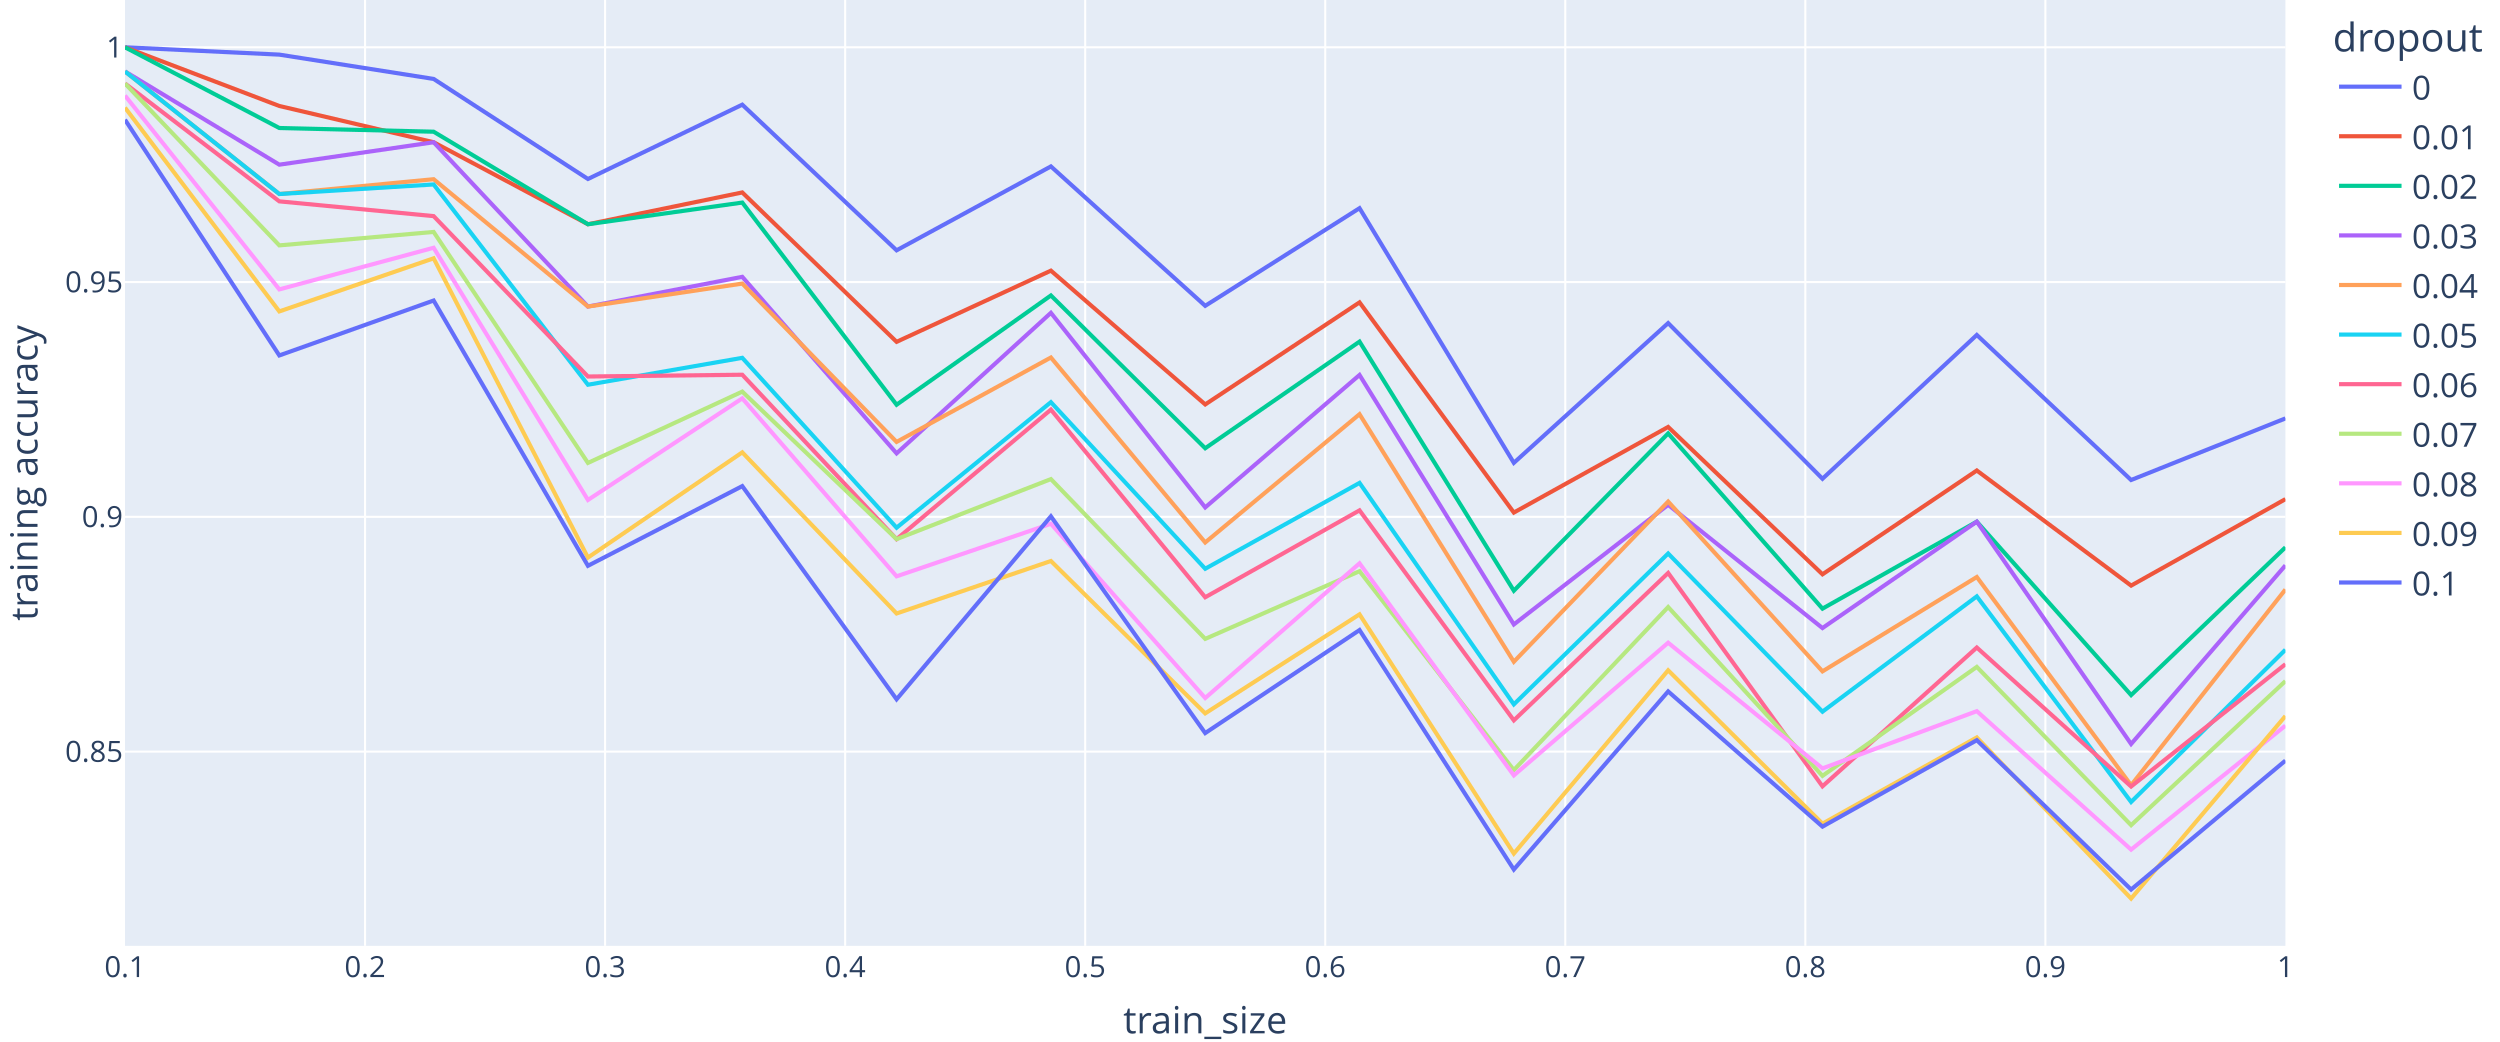
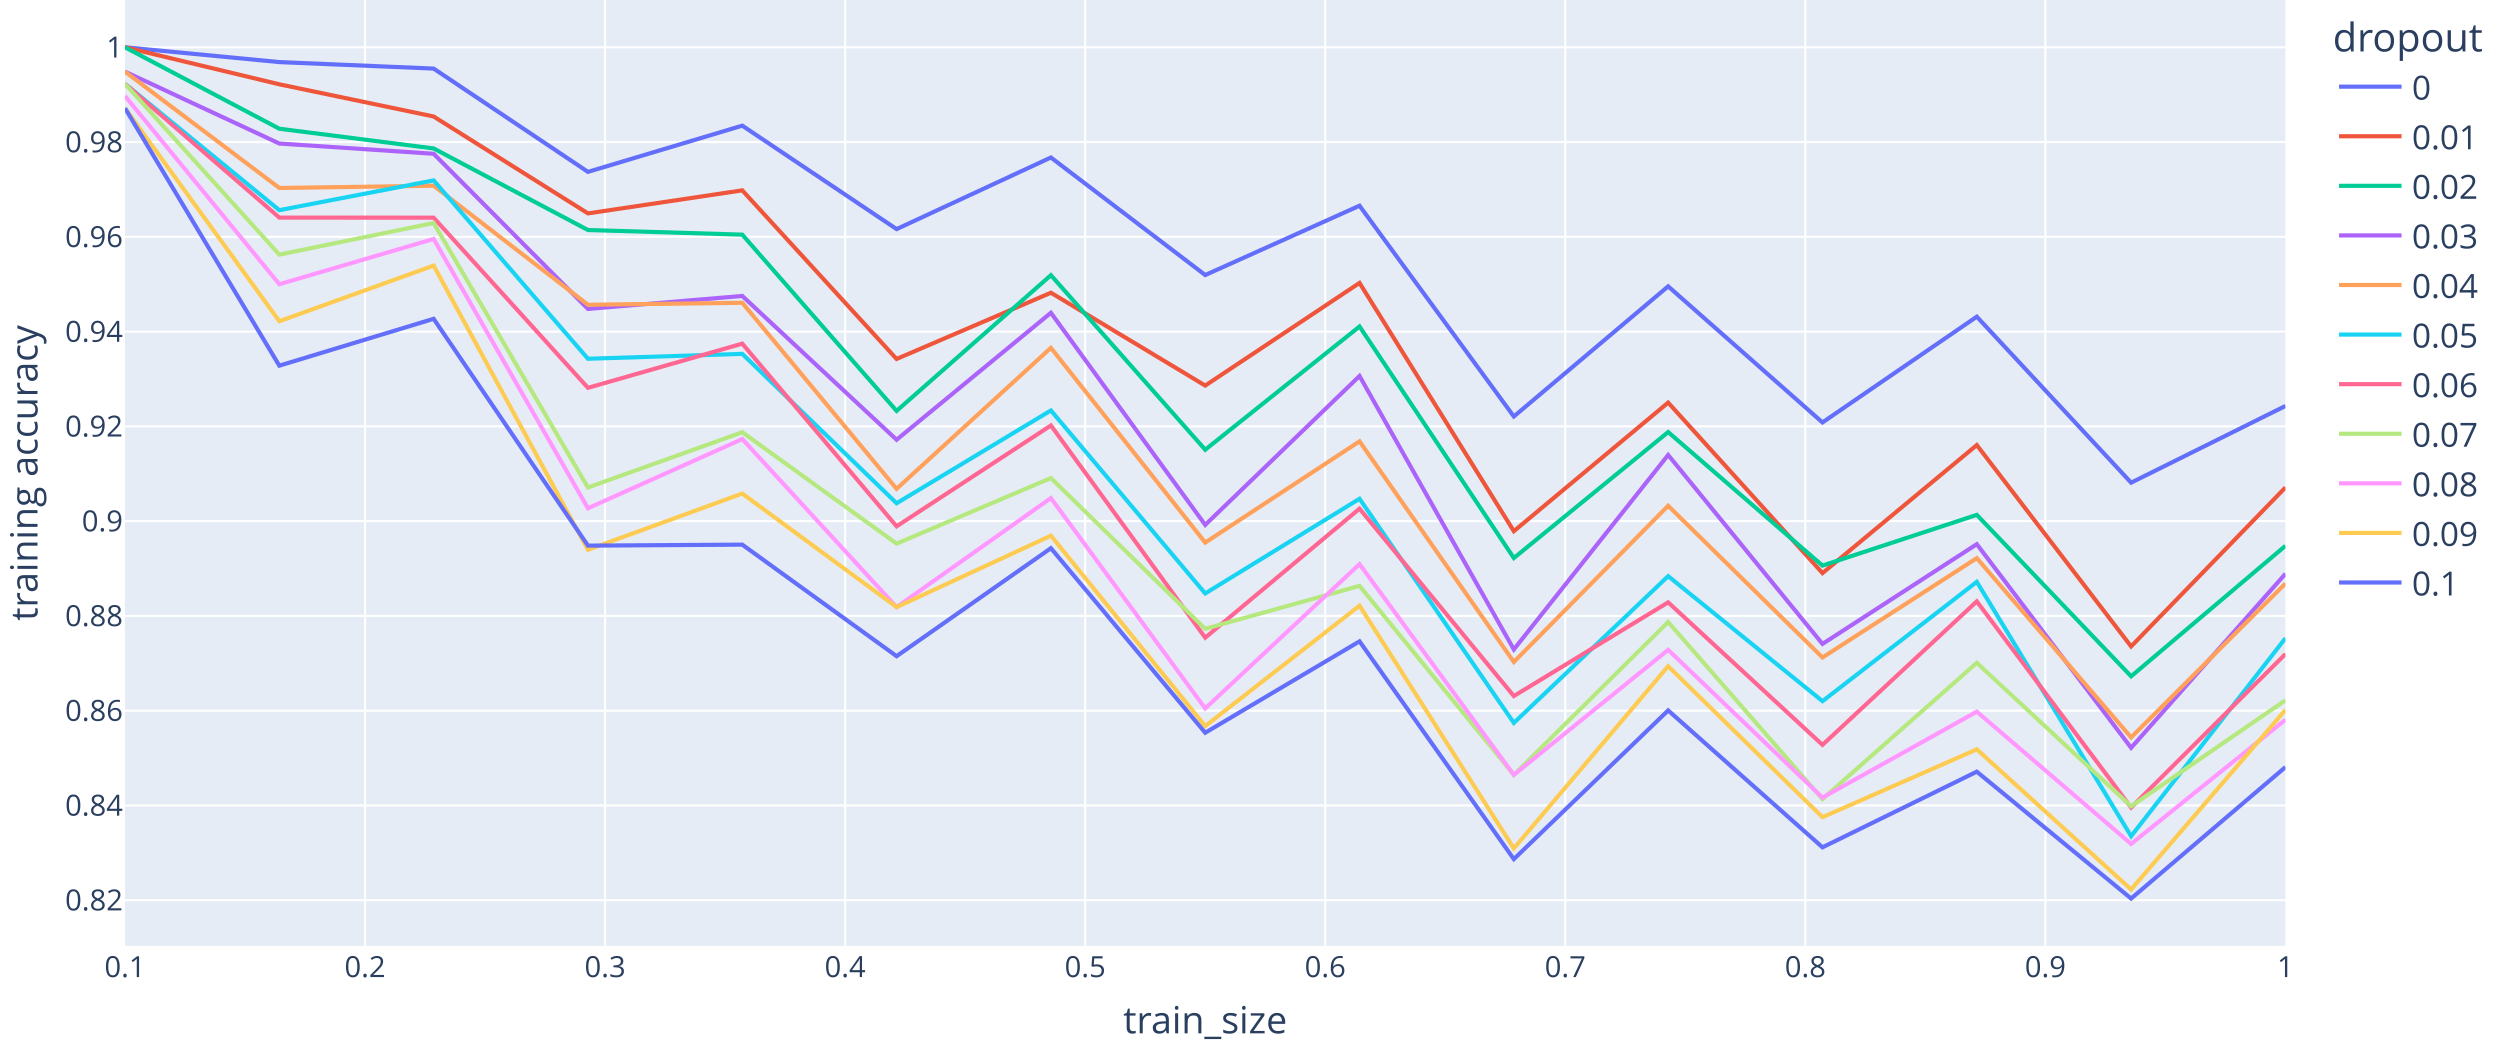
<svg xmlns="http://www.w3.org/2000/svg" class="main-svg" width="1200" height="500" style="" viewBox="0 0 1200 500">
  <rect x="0" y="0" width="1200" height="500" style="fill: rgb(255, 255, 255); fill-opacity: 1;" />
-   <defs id="defs-7c8977">
+   <defs id="defs-366b62">
    <g class="clips">
-       <clipPath id="clip7c8977xyplot" class="plotclip">
+       <clipPath id="clip366b62xyplot" class="plotclip">
        <rect width="1037" height="454" />
      </clipPath>
-       <clipPath class="axesclip" id="clip7c8977x">
+       <clipPath class="axesclip" id="clip366b62x">
        <rect x="60" y="0" width="1037" height="500" />
      </clipPath>
-       <clipPath class="axesclip" id="clip7c8977y">
+       <clipPath class="axesclip" id="clip366b62y">
        <rect x="0" y="0" width="1200" height="454" />
      </clipPath>
-       <clipPath class="axesclip" id="clip7c8977xy">
+       <clipPath class="axesclip" id="clip366b62xy">
        <rect x="60" y="0" width="1037" height="454" />
      </clipPath>
    </g>
    <g class="gradients" />
    <g class="patterns" />
  </defs>
  <g class="bglayer">
    <rect class="bg" x="60" y="0" width="1037" height="454" style="fill: rgb(229, 236, 246); fill-opacity: 1; stroke-width: 0;" />
  </g>
  <g class="layer-below">
    <g class="imagelayer" />
    <g class="shapelayer" />
  </g>
  <g class="cartesianlayer">
    <g class="subplot xy">
      <g class="layer-subplot">
        <g class="shapelayer" />
        <g class="imagelayer" />
      </g>
      <g class="minor-gridlayer">
        <g class="x" />
        <g class="y" />
      </g>
      <g class="gridlayer">
        <g class="x">
          <path class="xgrid crisp" transform="translate(175.22,0)" d="M0,0v454" style="stroke: rgb(255, 255, 255); stroke-opacity: 1; stroke-width: 1px;" />
          <path class="xgrid crisp" transform="translate(290.44,0)" d="M0,0v454" style="stroke: rgb(255, 255, 255); stroke-opacity: 1; stroke-width: 1px;" />
          <path class="xgrid crisp" transform="translate(405.67,0)" d="M0,0v454" style="stroke: rgb(255, 255, 255); stroke-opacity: 1; stroke-width: 1px;" />
          <path class="xgrid crisp" transform="translate(520.89,0)" d="M0,0v454" style="stroke: rgb(255, 255, 255); stroke-opacity: 1; stroke-width: 1px;" />
          <path class="xgrid crisp" transform="translate(636.11,0)" d="M0,0v454" style="stroke: rgb(255, 255, 255); stroke-opacity: 1; stroke-width: 1px;" />
          <path class="xgrid crisp" transform="translate(751.33,0)" d="M0,0v454" style="stroke: rgb(255, 255, 255); stroke-opacity: 1; stroke-width: 1px;" />
          <path class="xgrid crisp" transform="translate(866.56,0)" d="M0,0v454" style="stroke: rgb(255, 255, 255); stroke-opacity: 1; stroke-width: 1px;" />
          <path class="xgrid crisp" transform="translate(981.78,0)" d="M0,0v454" style="stroke: rgb(255, 255, 255); stroke-opacity: 1; stroke-width: 1px;" />
        </g>
        <g class="y">
-           <path class="ygrid crisp" transform="translate(0,360.77)" d="M60,0h1037" style="stroke: rgb(255, 255, 255); stroke-opacity: 1; stroke-width: 1px;" />
-           <path class="ygrid crisp" transform="translate(0,248.08)" d="M60,0h1037" style="stroke: rgb(255, 255, 255); stroke-opacity: 1; stroke-width: 1px;" />
-           <path class="ygrid crisp" transform="translate(0,135.39)" d="M60,0h1037" style="stroke: rgb(255, 255, 255); stroke-opacity: 1; stroke-width: 1px;" />
+           <path class="ygrid crisp" transform="translate(0,432.1)" d="M60,0h1037" style="stroke: rgb(255, 255, 255); stroke-opacity: 1; stroke-width: 1px;" />
+           <path class="ygrid crisp" transform="translate(0,386.61)" d="M60,0h1037" style="stroke: rgb(255, 255, 255); stroke-opacity: 1; stroke-width: 1px;" />
+           <path class="ygrid crisp" transform="translate(0,341.12)" d="M60,0h1037" style="stroke: rgb(255, 255, 255); stroke-opacity: 1; stroke-width: 1px;" />
+           <path class="ygrid crisp" transform="translate(0,295.63)" d="M60,0h1037" style="stroke: rgb(255, 255, 255); stroke-opacity: 1; stroke-width: 1px;" />
+           <path class="ygrid crisp" transform="translate(0,250.14)" d="M60,0h1037" style="stroke: rgb(255, 255, 255); stroke-opacity: 1; stroke-width: 1px;" />
+           <path class="ygrid crisp" transform="translate(0,204.65)" d="M60,0h1037" style="stroke: rgb(255, 255, 255); stroke-opacity: 1; stroke-width: 1px;" />
+           <path class="ygrid crisp" transform="translate(0,159.17)" d="M60,0h1037" style="stroke: rgb(255, 255, 255); stroke-opacity: 1; stroke-width: 1px;" />
+           <path class="ygrid crisp" transform="translate(0,113.68)" d="M60,0h1037" style="stroke: rgb(255, 255, 255); stroke-opacity: 1; stroke-width: 1px;" />
+           <path class="ygrid crisp" transform="translate(0,68.19)" d="M60,0h1037" style="stroke: rgb(255, 255, 255); stroke-opacity: 1; stroke-width: 1px;" />
          <path class="ygrid crisp" transform="translate(0,22.7)" d="M60,0h1037" style="stroke: rgb(255, 255, 255); stroke-opacity: 1; stroke-width: 1px;" />
        </g>
      </g>
      <g class="zerolinelayer" />
      <g class="layer-between">
        <g class="shapelayer" />
        <g class="imagelayer" />
      </g>
      <path class="xlines-below" />
      <path class="ylines-below" />
      <g class="overlines-below" />
      <g class="xaxislayer-below" />
      <g class="yaxislayer-below" />
      <g class="overaxes-below" />
      <g class="overplot">
-         <g class="xy" transform="translate(60,0)" clip-path="url(#clip7c8977xyplot)">
+         <g class="xy" transform="translate(60,0)" clip-path="url(#clip366b62xyplot)">
          <g class="scatterlayer mlayer">
-             <g class="trace scatter trace455d02" style="stroke-miterlimit: 2; opacity: 1;">
-               <g class="fills" />
-               <g class="errorbars" />
-               <g class="lines">
-                 <path class="js-line" d="M0,22.7L74.07,26.22L148.14,37.89L222.21,85.91L296.29,50.24L370.36,120.15L444.43,79.88L518.5,146.8L592.57,99.93L666.64,222.17L740.71,155.09L814.79,229.81L888.86,160.78L962.93,230.4L1037,200.83" style="vector-effect: none; fill: none; stroke: rgb(99, 110, 250); stroke-opacity: 1; stroke-width: 2px; opacity: 1;" />
-               </g>
-               <g class="points" />
-               <g class="text" />
-             </g>
-             <g class="trace scatter tracef6a071" style="stroke-miterlimit: 2; opacity: 1;">
-               <g class="fills" />
-               <g class="errorbars" />
-               <g class="lines">
-                 <path class="js-line" d="M0,22.7L74.07,50.87L148.14,68.28L222.21,107.64L296.29,92.37L370.36,164.08L444.43,129.91L518.5,194.13L592.57,145.14L666.64,246.03L740.71,204.93L814.79,275.67L888.86,225.84L962.93,281.09L1037,239.58" style="vector-effect: none; fill: none; stroke: rgb(239, 85, 59); stroke-opacity: 1; stroke-width: 2px; opacity: 1;" />
-               </g>
-               <g class="points" />
-               <g class="text" />
-             </g>
-             <g class="trace scatter trace46f866" style="stroke-miterlimit: 2; opacity: 1;">
-               <g class="fills" />
-               <g class="errorbars" />
-               <g class="lines">
-                 <path class="js-line" d="M0,22.7L74.07,61.44L148.14,63.22L222.21,107.64L296.29,97.23L370.36,194.27L444.43,141.82L518.5,215.16L592.57,163.97L666.64,283.54L740.71,208.05L814.79,292.15L888.86,250.4L962.93,333.63L1037,262.71" style="vector-effect: none; fill: none; stroke: rgb(0, 204, 150); stroke-opacity: 1; stroke-width: 2px; opacity: 1;" />
-               </g>
-               <g class="points" />
-               <g class="text" />
-             </g>
-             <g class="trace scatter trace210f24" style="stroke-miterlimit: 2; opacity: 1;">
-               <g class="fills" />
-               <g class="errorbars" />
-               <g class="lines">
-                 <path class="js-line" d="M0,34.29L74.07,79.04L148.14,68.28L222.21,147.14L296.29,132.88L370.36,217.61L444.43,150.16L518.5,243.56L592.57,179.99L666.64,299.74L740.71,242.32L814.79,301.47L888.86,250.4L962.93,357.12L1037,271.39" style="vector-effect: none; fill: none; stroke: rgb(171, 99, 250); stroke-opacity: 1; stroke-width: 2px; opacity: 1;" />
-               </g>
-               <g class="points" />
-               <g class="text" />
-             </g>
-             <g class="trace scatter tracea9ab58" style="stroke-miterlimit: 2; opacity: 1;">
-               <g class="fills" />
-               <g class="errorbars" />
-               <g class="lines">
-                 <path class="js-line" d="M0,34.29L74.07,93.13L148.14,86.01L222.21,147.14L296.29,136.12L370.36,212.12L444.43,171.6L518.5,260.38L592.57,198.82L666.64,317.64L740.71,240.76L814.79,322.25L888.86,276.96L962.93,376.9L1037,282.95" style="vector-effect: none; fill: none; stroke: rgb(255, 161, 90); stroke-opacity: 1; stroke-width: 2px; opacity: 1;" />
-               </g>
-               <g class="points" />
-               <g class="text" />
-             </g>
-             <g class="trace scatter trace767e26" style="stroke-miterlimit: 2; opacity: 1;">
-               <g class="fills" />
-               <g class="errorbars" />
-               <g class="lines">
-                 <path class="js-line" d="M0,34.29L74.07,93.13L148.14,88.54L222.21,184.67L296.29,171.76L370.36,253.29L444.43,193.04L518.5,273L592.57,231.79L666.64,338.09L740.71,265.68L814.79,341.6L888.86,286.25L962.93,384.94L1037,311.87" style="vector-effect: none; fill: none; stroke: rgb(25, 211, 243); stroke-opacity: 1; stroke-width: 2px; opacity: 1;" />
-               </g>
-               <g class="points" />
-               <g class="text" />
-             </g>
-             <g class="trace scatter traceb866c2" style="stroke-miterlimit: 2; opacity: 1;">
-               <g class="fills" />
-               <g class="errorbars" />
-               <g class="lines">
-                 <path class="js-line" d="M0,40.08L74.07,96.65L148.14,103.74L222.21,180.72L296.29,179.87L370.36,258.79L444.43,196.62L518.5,286.68L592.57,244.97L666.64,345.77L740.71,275.02L814.79,377.43L888.86,310.81L962.93,377.52L1037,318.81" style="vector-effect: none; fill: none; stroke: rgb(255, 102, 146); stroke-opacity: 1; stroke-width: 2px; opacity: 1;" />
-               </g>
-               <g class="points" />
-               <g class="text" />
-             </g>
-             <g class="trace scatter trace8edccb" style="stroke-miterlimit: 2; opacity: 1;">
-               <g class="fills" />
-               <g class="errorbars" />
-               <g class="lines">
-                 <path class="js-line" d="M0,40.08L74.07,117.78L148.14,111.33L222.21,222.2L296.29,187.97L370.36,258.79L444.43,229.97L518.5,306.66L592.57,274.17L666.64,369.63L740.71,291.38L814.79,372.41L888.86,320.11L962.93,396.07L1037,326.91" style="vector-effect: none; fill: none; stroke: rgb(182, 232, 128); stroke-opacity: 1; stroke-width: 2px; opacity: 1;" />
-               </g>
-               <g class="points" />
-               <g class="text" />
-             </g>
-             <g class="trace scatter tracea2d983" style="stroke-miterlimit: 2; opacity: 1;">
-               <g class="fills" />
-               <g class="errorbars" />
-               <g class="lines">
-                 <path class="js-line" d="M0,45.88L74.07,138.91L148.14,118.93L222.21,239.98L296.29,191.21L370.36,276.63L444.43,251.41L518.5,335.05L592.57,270.4L666.64,372.19L740.71,308.51L814.79,368.83L888.86,341.35L962.93,407.81L1037,348.31" style="vector-effect: none; fill: none; stroke: rgb(255, 151, 255); stroke-opacity: 1; stroke-width: 2px; opacity: 1;" />
-               </g>
-               <g class="points" />
-               <g class="text" />
-             </g>
-             <g class="trace scatter trace006eca" style="stroke-miterlimit: 2; opacity: 1;">
-               <g class="fills" />
-               <g class="errorbars" />
-               <g class="lines">
-                 <path class="js-line" d="M0,51.67L74.07,149.48L148.14,123.99L222.21,267.63L296.29,217.13L370.36,294.47L444.43,269.28L518.5,342.42L592.57,294.89L666.64,409.7L740.71,321.75L814.79,395.35L888.86,353.96L962.93,431.3L1037,343.68" style="vector-effect: none; fill: none; stroke: rgb(254, 203, 82); stroke-opacity: 1; stroke-width: 2px; opacity: 1;" />
-               </g>
-               <g class="points" />
-               <g class="text" />
-             </g>
-             <g class="trace scatter trace50fc25" style="stroke-miterlimit: 2; opacity: 1;">
-               <g class="fills" />
-               <g class="errorbars" />
-               <g class="lines">
-                 <path class="js-line" d="M0,57.46L74.07,170.61L148.14,144.25L222.21,271.58L296.29,233.33L370.36,335.65L444.43,247.84L518.5,351.88L592.57,302.42L666.64,417.37L740.71,331.88L814.79,396.78L888.86,355.29L962.93,426.97L1037,365.08" style="vector-effect: none; fill: none; stroke: rgb(99, 110, 250); stroke-opacity: 1; stroke-width: 2px; opacity: 1;" />
+             <g class="trace scatter tracee2ab27" style="stroke-miterlimit: 2; opacity: 1;">
+               <g class="fills" />
+               <g class="errorbars" />
+               <g class="lines">
+                 <path class="js-line" d="M0,22.7L74.07,29.81L148.14,32.92L222.21,82.5L296.29,60.31L370.36,109.97L444.43,75.59L518.5,132.02L592.57,98.74L666.64,199.91L740.71,137.44L814.79,202.77L888.86,152L962.93,231.68L1037,194.87" style="vector-effect: none; fill: none; stroke: rgb(99, 110, 250); stroke-opacity: 1; stroke-width: 2px; opacity: 1;" />
+               </g>
+               <g class="points" />
+               <g class="text" />
+             </g>
+             <g class="trace scatter trace744e09" style="stroke-miterlimit: 2; opacity: 1;">
+               <g class="fills" />
+               <g class="errorbars" />
+               <g class="lines">
+                 <path class="js-line" d="M0,22.7L74.07,40.47L148.14,55.92L222.21,102.43L296.29,91.37L370.36,172.3L444.43,140.51L518.5,185.08L592.57,135.8L666.64,254.96L740.71,193.24L814.79,275.09L888.86,213.63L962.93,310.28L1037,233.98" style="vector-effect: none; fill: none; stroke: rgb(239, 85, 59); stroke-opacity: 1; stroke-width: 2px; opacity: 1;" />
+               </g>
+               <g class="points" />
+               <g class="text" />
+             </g>
+             <g class="trace scatter trace8414c7" style="stroke-miterlimit: 2; opacity: 1;">
+               <g class="fills" />
+               <g class="errorbars" />
+               <g class="lines">
+                 <path class="js-line" d="M0,22.7L74.07,61.79L148.14,71.26L222.21,110.41L296.29,112.63L370.36,197.23L444.43,132.09L518.5,215.86L592.57,156.71L666.64,267.86L740.71,207.39L814.79,271.48L888.86,247.13L962.93,324.63L1037,261.99" style="vector-effect: none; fill: none; stroke: rgb(0, 204, 150); stroke-opacity: 1; stroke-width: 2px; opacity: 1;" />
+               </g>
+               <g class="points" />
+               <g class="text" />
+             </g>
+             <g class="trace scatter trace29ee13" style="stroke-miterlimit: 2; opacity: 1;">
+               <g class="fills" />
+               <g class="errorbars" />
+               <g class="lines">
+                 <path class="js-line" d="M0,34.39L74.07,68.9L148.14,73.81L222.21,148.28L296.29,142.06L370.36,211.08L444.43,150.13L518.5,251.95L592.57,180.48L666.64,311.74L740.71,218.39L814.79,309.08L888.86,261.2L962.93,358.94L1037,275.42" style="vector-effect: none; fill: none; stroke: rgb(171, 99, 250); stroke-opacity: 1; stroke-width: 2px; opacity: 1;" />
+               </g>
+               <g class="points" />
+               <g class="text" />
+             </g>
+             <g class="trace scatter trace61cc67" style="stroke-miterlimit: 2; opacity: 1;">
+               <g class="fills" />
+               <g class="errorbars" />
+               <g class="lines">
+                 <path class="js-line" d="M0,34.39L74.07,90.22L148.14,89.14L222.21,146.29L296.29,145.33L370.36,234.63L444.43,166.96L518.5,260.44L592.57,211.84L666.64,317.76L740.71,242.76L814.79,315.59L888.86,267.9L962.93,353.95L1037,280.08" style="vector-effect: none; fill: none; stroke: rgb(255, 161, 90); stroke-opacity: 1; stroke-width: 2px; opacity: 1;" />
+               </g>
+               <g class="points" />
+               <g class="text" />
+             </g>
+             <g class="trace scatter tracee0ce97" style="stroke-miterlimit: 2; opacity: 1;">
+               <g class="fills" />
+               <g class="errorbars" />
+               <g class="lines">
+                 <path class="js-line" d="M0,40.24L74.07,100.88L148.14,86.59L222.21,172.2L296.29,169.86L370.36,241.56L444.43,197.01L518.5,284.85L592.57,239.4L666.64,347L740.71,276.55L814.79,336.56L888.86,279.29L962.93,401.36L1037,306.35" style="vector-effect: none; fill: none; stroke: rgb(25, 211, 243); stroke-opacity: 1; stroke-width: 2px; opacity: 1;" />
+               </g>
+               <g class="points" />
+               <g class="text" />
+             </g>
+             <g class="trace scatter trace233afd" style="stroke-miterlimit: 2; opacity: 1;">
+               <g class="fills" />
+               <g class="errorbars" />
+               <g class="lines">
+                 <path class="js-line" d="M0,40.24L74.07,104.44L148.14,104.48L222.21,186.16L296.29,164.95L370.36,252.64L444.43,204.22L518.5,306.08L592.57,244.16L666.64,334.1L740.71,289.12L814.79,357.54L888.86,288.66L962.93,387.63L1037,313.94" style="vector-effect: none; fill: none; stroke: rgb(255, 102, 146); stroke-opacity: 1; stroke-width: 2px; opacity: 1;" />
+               </g>
+               <g class="points" />
+               <g class="text" />
+             </g>
+             <g class="trace scatter trace6e0531" style="stroke-miterlimit: 2; opacity: 1;">
+               <g class="fills" />
+               <g class="errorbars" />
+               <g class="lines">
+                 <path class="js-line" d="M0,40.24L74.07,122.21L148.14,107.03L222.21,234L296.29,207.47L370.36,260.95L444.43,229.47L518.5,301.83L592.57,281.22L666.64,371.95L740.71,298.56L814.79,383.57L888.86,318.14L962.93,387.01L1037,336.11" style="vector-effect: none; fill: none; stroke: rgb(182, 232, 128); stroke-opacity: 1; stroke-width: 2px; opacity: 1;" />
+               </g>
+               <g class="points" />
+               <g class="text" />
+             </g>
+             <g class="trace scatter traceb1345e" style="stroke-miterlimit: 2; opacity: 1;">
+               <g class="fills" />
+               <g class="errorbars" />
+               <g class="lines">
+                 <path class="js-line" d="M0,46.09L74.07,136.42L148.14,114.7L222.21,243.96L296.29,210.74L370.36,291.42L444.43,239.08L518.5,340.04L592.57,270.77L666.64,371.95L740.71,311.92L814.79,382.85L888.86,341.59L962.93,405.1L1037,345.45" style="vector-effect: none; fill: none; stroke: rgb(255, 151, 255); stroke-opacity: 1; stroke-width: 2px; opacity: 1;" />
+               </g>
+               <g class="points" />
+               <g class="text" />
+             </g>
+             <g class="trace scatter tracea2bc9b" style="stroke-miterlimit: 2; opacity: 1;">
+               <g class="fills" />
+               <g class="errorbars" />
+               <g class="lines">
+                 <path class="js-line" d="M0,51.93L74.07,154.19L148.14,127.48L222.21,263.9L296.29,236.9L370.36,291.42L444.43,257.12L518.5,348.53L592.57,290.73L666.64,407.22L740.71,319.78L814.79,392.25L888.86,359.68L962.93,426.93L1037,340.78" style="vector-effect: none; fill: none; stroke: rgb(254, 203, 82); stroke-opacity: 1; stroke-width: 2px; opacity: 1;" />
+               </g>
+               <g class="points" />
+               <g class="text" />
+             </g>
+             <g class="trace scatter traceb12742" style="stroke-miterlimit: 2; opacity: 1;">
+               <g class="fills" />
+               <g class="errorbars" />
+               <g class="lines">
+                 <path class="js-line" d="M0,51.93L74.07,175.51L148.14,153.03L222.21,261.9L296.29,261.43L370.36,314.97L444.43,263.13L518.5,351.71L592.57,307.84L666.64,412.38L740.71,341L814.79,406.71L888.86,370.4L962.93,431.3L1037,368.21" style="vector-effect: none; fill: none; stroke: rgb(99, 110, 250); stroke-opacity: 1; stroke-width: 2px; opacity: 1;" />
              </g>
              <g class="points" />
              <g class="text" />
            </g>
          </g>
        </g>
      </g>
      <g class="zerolinelayer-above" />
      <path class="xlines-above crisp" d="M0,0" style="fill: none;" />
      <path class="ylines-above crisp" d="M0,0" style="fill: none;" />
      <g class="overlines-above" />
      <g class="xaxislayer-above">
        <g class="xtick">
          <text text-anchor="middle" x="0" y="469" transform="translate(60,0)" style="font-family: 'Open Sans', verdana, arial, sans-serif; font-size: 14px; fill: rgb(42, 63, 95); fill-opacity: 1; white-space: pre;">0.1</text>
        </g>
        <g class="xtick">
          <text text-anchor="middle" x="0" y="469" style="font-family: 'Open Sans', verdana, arial, sans-serif; font-size: 14px; fill: rgb(42, 63, 95); fill-opacity: 1; white-space: pre;" transform="translate(175.22,0)">0.2</text>
        </g>
        <g class="xtick">
          <text text-anchor="middle" x="0" y="469" style="font-family: 'Open Sans', verdana, arial, sans-serif; font-size: 14px; fill: rgb(42, 63, 95); fill-opacity: 1; white-space: pre;" transform="translate(290.44,0)">0.3</text>
        </g>
        <g class="xtick">
          <text text-anchor="middle" x="0" y="469" style="font-family: 'Open Sans', verdana, arial, sans-serif; font-size: 14px; fill: rgb(42, 63, 95); fill-opacity: 1; white-space: pre;" transform="translate(405.67,0)">0.4</text>
        </g>
        <g class="xtick">
          <text text-anchor="middle" x="0" y="469" style="font-family: 'Open Sans', verdana, arial, sans-serif; font-size: 14px; fill: rgb(42, 63, 95); fill-opacity: 1; white-space: pre;" transform="translate(520.89,0)">0.5</text>
        </g>
        <g class="xtick">
          <text text-anchor="middle" x="0" y="469" style="font-family: 'Open Sans', verdana, arial, sans-serif; font-size: 14px; fill: rgb(42, 63, 95); fill-opacity: 1; white-space: pre;" transform="translate(636.11,0)">0.6</text>
        </g>
        <g class="xtick">
          <text text-anchor="middle" x="0" y="469" style="font-family: 'Open Sans', verdana, arial, sans-serif; font-size: 14px; fill: rgb(42, 63, 95); fill-opacity: 1; white-space: pre;" transform="translate(751.33,0)">0.7</text>
        </g>
        <g class="xtick">
          <text text-anchor="middle" x="0" y="469" style="font-family: 'Open Sans', verdana, arial, sans-serif; font-size: 14px; fill: rgb(42, 63, 95); fill-opacity: 1; white-space: pre;" transform="translate(866.56,0)">0.8</text>
        </g>
        <g class="xtick">
          <text text-anchor="middle" x="0" y="469" style="font-family: 'Open Sans', verdana, arial, sans-serif; font-size: 14px; fill: rgb(42, 63, 95); fill-opacity: 1; white-space: pre;" transform="translate(981.78,0)">0.9</text>
        </g>
        <g class="xtick">
          <text text-anchor="middle" x="0" y="469" style="font-family: 'Open Sans', verdana, arial, sans-serif; font-size: 14px; fill: rgb(42, 63, 95); fill-opacity: 1; white-space: pre;" transform="translate(1097,0)">1</text>
        </g>
      </g>
      <g class="yaxislayer-above">
        <g class="ytick">
-           <text text-anchor="end" x="59" y="4.9" transform="translate(0,360.77)" style="font-family: 'Open Sans', verdana, arial, sans-serif; font-size: 14px; fill: rgb(42, 63, 95); fill-opacity: 1; white-space: pre;">0.85</text>
-         </g>
-         <g class="ytick">
-           <text text-anchor="end" x="59" y="4.9" style="font-family: 'Open Sans', verdana, arial, sans-serif; font-size: 14px; fill: rgb(42, 63, 95); fill-opacity: 1; white-space: pre;" transform="translate(0,248.08)">0.9</text>
-         </g>
-         <g class="ytick">
-           <text text-anchor="end" x="59" y="4.9" style="font-family: 'Open Sans', verdana, arial, sans-serif; font-size: 14px; fill: rgb(42, 63, 95); fill-opacity: 1; white-space: pre;" transform="translate(0,135.39)">0.95</text>
+           <text text-anchor="end" x="59" y="4.9" transform="translate(0,432.1)" style="font-family: 'Open Sans', verdana, arial, sans-serif; font-size: 14px; fill: rgb(42, 63, 95); fill-opacity: 1; white-space: pre;">0.82</text>
+         </g>
+         <g class="ytick">
+           <text text-anchor="end" x="59" y="4.9" style="font-family: 'Open Sans', verdana, arial, sans-serif; font-size: 14px; fill: rgb(42, 63, 95); fill-opacity: 1; white-space: pre;" transform="translate(0,386.61)">0.84</text>
+         </g>
+         <g class="ytick">
+           <text text-anchor="end" x="59" y="4.9" style="font-family: 'Open Sans', verdana, arial, sans-serif; font-size: 14px; fill: rgb(42, 63, 95); fill-opacity: 1; white-space: pre;" transform="translate(0,341.12)">0.86</text>
+         </g>
+         <g class="ytick">
+           <text text-anchor="end" x="59" y="4.9" style="font-family: 'Open Sans', verdana, arial, sans-serif; font-size: 14px; fill: rgb(42, 63, 95); fill-opacity: 1; white-space: pre;" transform="translate(0,295.63)">0.88</text>
+         </g>
+         <g class="ytick">
+           <text text-anchor="end" x="59" y="4.9" style="font-family: 'Open Sans', verdana, arial, sans-serif; font-size: 14px; fill: rgb(42, 63, 95); fill-opacity: 1; white-space: pre;" transform="translate(0,250.14)">0.9</text>
+         </g>
+         <g class="ytick">
+           <text text-anchor="end" x="59" y="4.9" style="font-family: 'Open Sans', verdana, arial, sans-serif; font-size: 14px; fill: rgb(42, 63, 95); fill-opacity: 1; white-space: pre;" transform="translate(0,204.65)">0.92</text>
+         </g>
+         <g class="ytick">
+           <text text-anchor="end" x="59" y="4.9" style="font-family: 'Open Sans', verdana, arial, sans-serif; font-size: 14px; fill: rgb(42, 63, 95); fill-opacity: 1; white-space: pre;" transform="translate(0,159.17)">0.94</text>
+         </g>
+         <g class="ytick">
+           <text text-anchor="end" x="59" y="4.9" style="font-family: 'Open Sans', verdana, arial, sans-serif; font-size: 14px; fill: rgb(42, 63, 95); fill-opacity: 1; white-space: pre;" transform="translate(0,113.68)">0.96</text>
+         </g>
+         <g class="ytick">
+           <text text-anchor="end" x="59" y="4.9" style="font-family: 'Open Sans', verdana, arial, sans-serif; font-size: 14px; fill: rgb(42, 63, 95); fill-opacity: 1; white-space: pre;" transform="translate(0,68.19)">0.98</text>
        </g>
        <g class="ytick">
          <text text-anchor="end" x="59" y="4.9" style="font-family: 'Open Sans', verdana, arial, sans-serif; font-size: 14px; fill: rgb(42, 63, 95); fill-opacity: 1; white-space: pre;" transform="translate(0,22.7)">1</text>
        </g>
      </g>
      <g class="overaxes-above" />
    </g>
  </g>
  <g class="polarlayer" />
  <g class="smithlayer" />
  <g class="ternarylayer" />
  <g class="geolayer" />
  <g class="funnelarealayer" />
  <g class="pielayer" />
  <g class="iciclelayer" />
  <g class="treemaplayer" />
  <g class="sunburstlayer" />
  <g class="glimages" />
-   <defs id="topdefs-7c8977">
+   <defs id="topdefs-366b62">
    <g class="clips" />
-     <clipPath id="legend7c8977">
+     <clipPath id="legend366b62">
      <rect width="82" height="297" x="0" y="0" />
    </clipPath>
  </defs>
  <g class="layer-above">
    <g class="imagelayer" />
    <g class="shapelayer" />
  </g>
  <g class="infolayer">
    <g class="legend" pointer-events="all" transform="translate(1117.74,0)">
      <rect class="bg" shape-rendering="crispEdges" style="stroke: rgb(68, 68, 68); stroke-opacity: 1; fill: rgb(255, 255, 255); fill-opacity: 1; stroke-width: 0px;" width="82" height="297" x="0" y="0" />
-       <g class="scrollbox" transform="" clip-path="url(#legend7c8977)">
+       <g class="scrollbox" transform="" clip-path="url(#legend366b62)">
        <text class="legendtitletext" text-anchor="start" x="2" y="24.7" style="font-family: 'Open Sans', verdana, arial, sans-serif; font-size: 19px; fill: rgb(42, 63, 95); fill-opacity: 1; white-space: pre; opacity: 1;">dropout</text>
        <g class="groups" transform="">
          <g class="traces" transform="translate(0,41.6)" style="opacity: 1;">
            <text class="legendtext" text-anchor="start" x="40" y="6.24" style="font-family: 'Open Sans', verdana, arial, sans-serif; font-size: 16px; fill: rgb(42, 63, 95); fill-opacity: 1; white-space: pre;">0</text>
            <g class="layers" style="opacity: 1;">
              <g class="legendfill" />
              <g class="legendlines">
                <path class="js-line" d="M5,0h30" style="fill: none; stroke: rgb(99, 110, 250); stroke-opacity: 1; stroke-width: 2px;" />
              </g>
              <g class="legendsymbols">
                <g class="legendpoints" />
              </g>
            </g>
            <rect class="legendtoggle" x="0" y="-11.9" width="76.344" height="23.8" style="fill: rgb(0, 0, 0); fill-opacity: 0;" />
          </g>
        </g>
        <g class="groups" transform="">
          <g class="traces" transform="translate(0,65.4)" style="opacity: 1;">
            <text class="legendtext" text-anchor="start" x="40" y="6.24" style="font-family: 'Open Sans', verdana, arial, sans-serif; font-size: 16px; fill: rgb(42, 63, 95); fill-opacity: 1; white-space: pre;">0.01</text>
            <g class="layers" style="opacity: 1;">
              <g class="legendfill" />
              <g class="legendlines">
                <path class="js-line" d="M5,0h30" style="fill: none; stroke: rgb(239, 85, 59); stroke-opacity: 1; stroke-width: 2px;" />
              </g>
              <g class="legendsymbols">
                <g class="legendpoints" />
              </g>
            </g>
            <rect class="legendtoggle" x="0" y="-11.9" width="76.344" height="23.8" style="fill: rgb(0, 0, 0); fill-opacity: 0;" />
          </g>
        </g>
        <g class="groups" transform="">
          <g class="traces" transform="translate(0,89.2)" style="opacity: 1;">
            <text class="legendtext" text-anchor="start" x="40" y="6.24" style="font-family: 'Open Sans', verdana, arial, sans-serif; font-size: 16px; fill: rgb(42, 63, 95); fill-opacity: 1; white-space: pre;">0.02</text>
            <g class="layers" style="opacity: 1;">
              <g class="legendfill" />
              <g class="legendlines">
                <path class="js-line" d="M5,0h30" style="fill: none; stroke: rgb(0, 204, 150); stroke-opacity: 1; stroke-width: 2px;" />
              </g>
              <g class="legendsymbols">
                <g class="legendpoints" />
              </g>
            </g>
            <rect class="legendtoggle" x="0" y="-11.9" width="76.344" height="23.8" style="fill: rgb(0, 0, 0); fill-opacity: 0;" />
          </g>
        </g>
        <g class="groups" transform="">
          <g class="traces" transform="translate(0,113)" style="opacity: 1;">
            <text class="legendtext" text-anchor="start" x="40" y="6.24" style="font-family: 'Open Sans', verdana, arial, sans-serif; font-size: 16px; fill: rgb(42, 63, 95); fill-opacity: 1; white-space: pre;">0.03</text>
            <g class="layers" style="opacity: 1;">
              <g class="legendfill" />
              <g class="legendlines">
                <path class="js-line" d="M5,0h30" style="fill: none; stroke: rgb(171, 99, 250); stroke-opacity: 1; stroke-width: 2px;" />
              </g>
              <g class="legendsymbols">
                <g class="legendpoints" />
              </g>
            </g>
            <rect class="legendtoggle" x="0" y="-11.9" width="76.344" height="23.8" style="fill: rgb(0, 0, 0); fill-opacity: 0;" />
          </g>
        </g>
        <g class="groups" transform="">
          <g class="traces" transform="translate(0,136.8)" style="opacity: 1;">
            <text class="legendtext" text-anchor="start" x="40" y="6.24" style="font-family: 'Open Sans', verdana, arial, sans-serif; font-size: 16px; fill: rgb(42, 63, 95); fill-opacity: 1; white-space: pre;">0.04</text>
            <g class="layers" style="opacity: 1;">
              <g class="legendfill" />
              <g class="legendlines">
                <path class="js-line" d="M5,0h30" style="fill: none; stroke: rgb(255, 161, 90); stroke-opacity: 1; stroke-width: 2px;" />
              </g>
              <g class="legendsymbols">
                <g class="legendpoints" />
              </g>
            </g>
            <rect class="legendtoggle" x="0" y="-11.9" width="76.344" height="23.8" style="fill: rgb(0, 0, 0); fill-opacity: 0;" />
          </g>
        </g>
        <g class="groups" transform="">
          <g class="traces" transform="translate(0,160.6)" style="opacity: 1;">
            <text class="legendtext" text-anchor="start" x="40" y="6.24" style="font-family: 'Open Sans', verdana, arial, sans-serif; font-size: 16px; fill: rgb(42, 63, 95); fill-opacity: 1; white-space: pre;">0.05</text>
            <g class="layers" style="opacity: 1;">
              <g class="legendfill" />
              <g class="legendlines">
                <path class="js-line" d="M5,0h30" style="fill: none; stroke: rgb(25, 211, 243); stroke-opacity: 1; stroke-width: 2px;" />
              </g>
              <g class="legendsymbols">
                <g class="legendpoints" />
              </g>
            </g>
            <rect class="legendtoggle" x="0" y="-11.9" width="76.344" height="23.8" style="fill: rgb(0, 0, 0); fill-opacity: 0;" />
          </g>
        </g>
        <g class="groups" transform="">
          <g class="traces" transform="translate(0,184.4)" style="opacity: 1;">
            <text class="legendtext" text-anchor="start" x="40" y="6.24" style="font-family: 'Open Sans', verdana, arial, sans-serif; font-size: 16px; fill: rgb(42, 63, 95); fill-opacity: 1; white-space: pre;">0.06</text>
            <g class="layers" style="opacity: 1;">
              <g class="legendfill" />
              <g class="legendlines">
                <path class="js-line" d="M5,0h30" style="fill: none; stroke: rgb(255, 102, 146); stroke-opacity: 1; stroke-width: 2px;" />
              </g>
              <g class="legendsymbols">
                <g class="legendpoints" />
              </g>
            </g>
            <rect class="legendtoggle" x="0" y="-11.9" width="76.344" height="23.8" style="fill: rgb(0, 0, 0); fill-opacity: 0;" />
          </g>
        </g>
        <g class="groups" transform="">
          <g class="traces" transform="translate(0,208.2)" style="opacity: 1;">
            <text class="legendtext" text-anchor="start" x="40" y="6.24" style="font-family: 'Open Sans', verdana, arial, sans-serif; font-size: 16px; fill: rgb(42, 63, 95); fill-opacity: 1; white-space: pre;">0.07</text>
            <g class="layers" style="opacity: 1;">
              <g class="legendfill" />
              <g class="legendlines">
                <path class="js-line" d="M5,0h30" style="fill: none; stroke: rgb(182, 232, 128); stroke-opacity: 1; stroke-width: 2px;" />
              </g>
              <g class="legendsymbols">
                <g class="legendpoints" />
              </g>
            </g>
            <rect class="legendtoggle" x="0" y="-11.9" width="76.344" height="23.8" style="fill: rgb(0, 0, 0); fill-opacity: 0;" />
          </g>
        </g>
        <g class="groups" transform="">
          <g class="traces" transform="translate(0,232)" style="opacity: 1;">
            <text class="legendtext" text-anchor="start" x="40" y="6.24" style="font-family: 'Open Sans', verdana, arial, sans-serif; font-size: 16px; fill: rgb(42, 63, 95); fill-opacity: 1; white-space: pre;">0.08</text>
            <g class="layers" style="opacity: 1;">
              <g class="legendfill" />
              <g class="legendlines">
                <path class="js-line" d="M5,0h30" style="fill: none; stroke: rgb(255, 151, 255); stroke-opacity: 1; stroke-width: 2px;" />
              </g>
              <g class="legendsymbols">
                <g class="legendpoints" />
              </g>
            </g>
            <rect class="legendtoggle" x="0" y="-11.9" width="76.344" height="23.8" style="fill: rgb(0, 0, 0); fill-opacity: 0;" />
          </g>
        </g>
        <g class="groups" transform="">
          <g class="traces" transform="translate(0,255.8)" style="opacity: 1;">
            <text class="legendtext" text-anchor="start" x="40" y="6.24" style="font-family: 'Open Sans', verdana, arial, sans-serif; font-size: 16px; fill: rgb(42, 63, 95); fill-opacity: 1; white-space: pre;">0.09</text>
            <g class="layers" style="opacity: 1;">
              <g class="legendfill" />
              <g class="legendlines">
                <path class="js-line" d="M5,0h30" style="fill: none; stroke: rgb(254, 203, 82); stroke-opacity: 1; stroke-width: 2px;" />
              </g>
              <g class="legendsymbols">
                <g class="legendpoints" />
              </g>
            </g>
            <rect class="legendtoggle" x="0" y="-11.9" width="76.344" height="23.8" style="fill: rgb(0, 0, 0); fill-opacity: 0;" />
          </g>
        </g>
        <g class="groups" transform="">
          <g class="traces" transform="translate(0,279.6)" style="opacity: 1;">
            <text class="legendtext" text-anchor="start" x="40" y="6.24" style="font-family: 'Open Sans', verdana, arial, sans-serif; font-size: 16px; fill: rgb(42, 63, 95); fill-opacity: 1; white-space: pre;">0.1</text>
            <g class="layers" style="opacity: 1;">
              <g class="legendfill" />
              <g class="legendlines">
                <path class="js-line" d="M5,0h30" style="fill: none; stroke: rgb(99, 110, 250); stroke-opacity: 1; stroke-width: 2px;" />
              </g>
              <g class="legendsymbols">
                <g class="legendpoints" />
              </g>
            </g>
            <rect class="legendtoggle" x="0" y="-11.9" width="76.344" height="23.8" style="fill: rgb(0, 0, 0); fill-opacity: 0;" />
          </g>
        </g>
      </g>
      <rect class="scrollbar" rx="20" ry="3" width="0" height="0" style="fill: rgb(128, 139, 164); fill-opacity: 1;" x="0" y="0" />
    </g>
    <g class="g-gtitle" />
    <g class="g-xtitle" transform="translate(0,-3.1)">
      <text class="xtitle" x="578.5" y="499.1" text-anchor="middle" style="opacity: 1; font-family: 'Open Sans', verdana, arial, sans-serif; font-size: 18px; fill: rgb(42, 63, 95); fill-opacity: 1; white-space: pre;">train_size</text>
    </g>
    <g class="g-ytitle" transform="translate(11.59668,0)">
      <text class="ytitle" transform="rotate(-90,6.403125,227)" x="6.403" y="227" text-anchor="middle" style="opacity: 1; font-family: 'Open Sans', verdana, arial, sans-serif; font-size: 18px; fill: rgb(42, 63, 95); fill-opacity: 1; white-space: pre;">training accuracy</text>
    </g>
  </g>
</svg>
